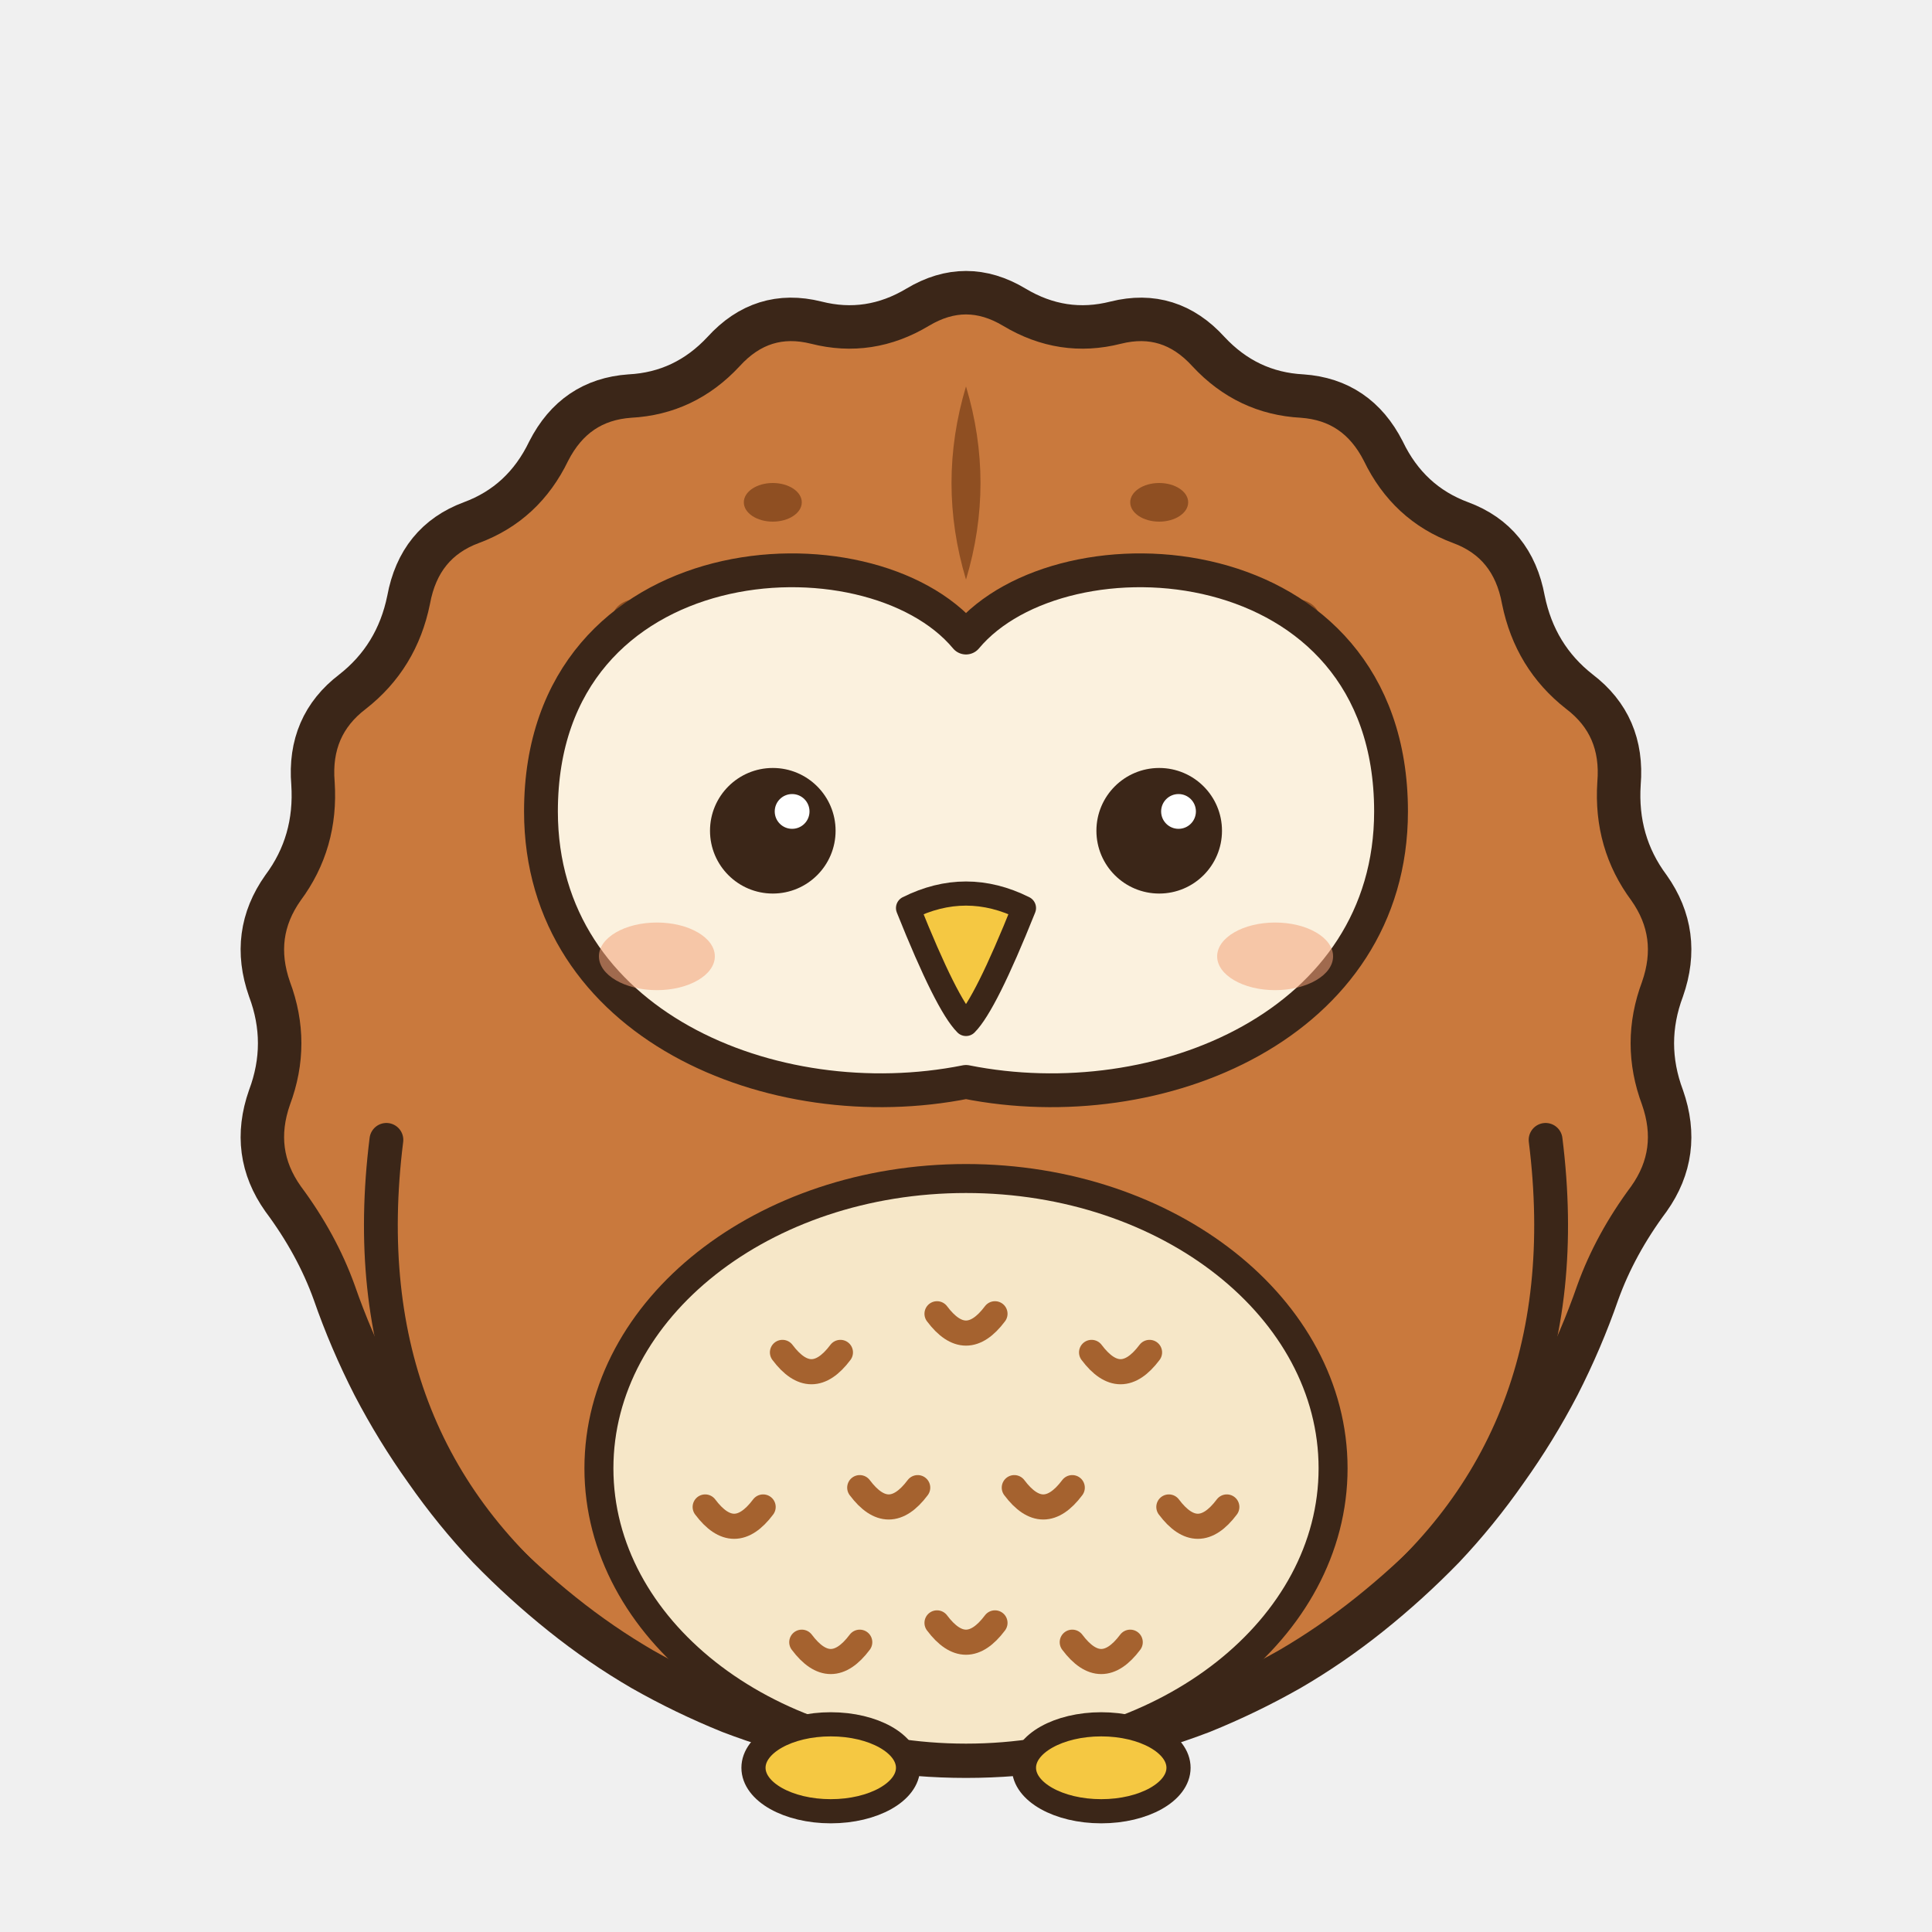
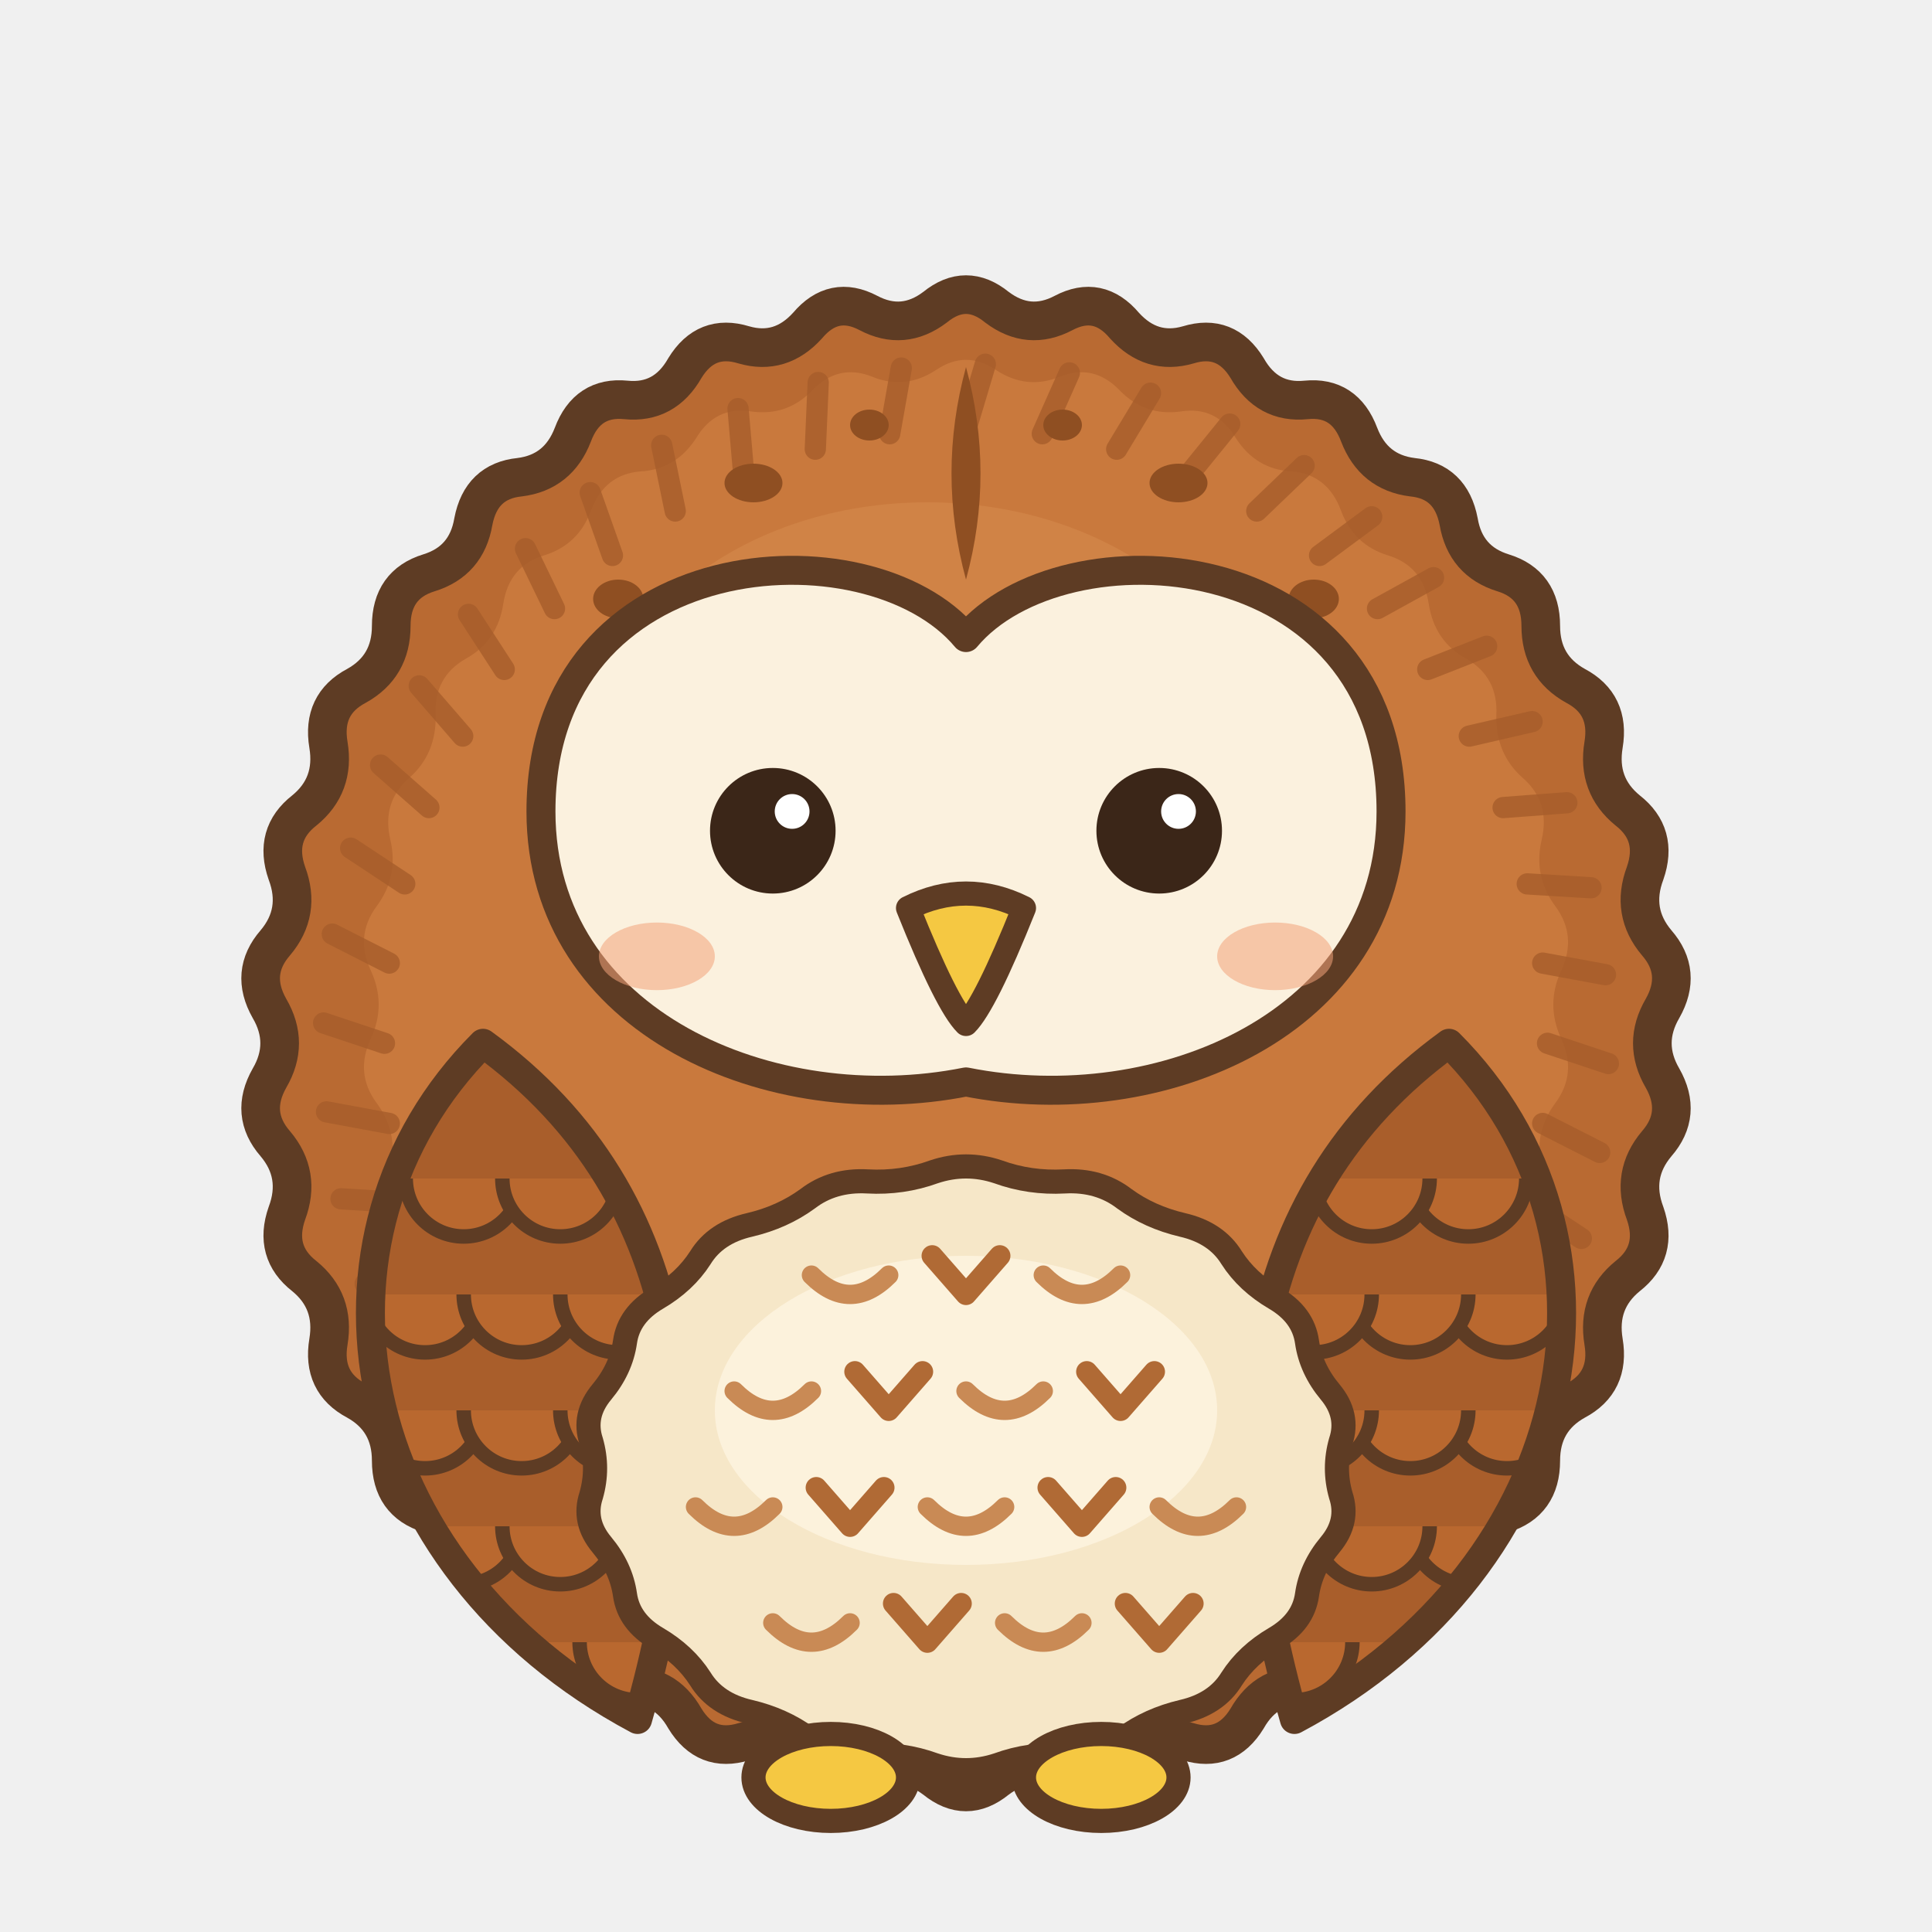
<svg xmlns="http://www.w3.org/2000/svg" viewBox="0 0 200 200">
-   <path d="M172.1 113.6 Q174.1 119.3 170.7 124.1 Q167.2 128.8 165.4 133.8 Q163.7 138.7 161.3 143.4 Q158.9 148.0 155.9 152.2 Q152.9 156.5 149.4 160.2 Q145.8 163.9 141.8 167.1 Q137.8 170.3 133.5 172.8 Q129.1 175.3 124.4 177.2 Q119.7 179.0 114.8 180.1 Q110.0 181.2 105.0 181.6 Q100.0 182.0 95.0 181.6 Q90.0 181.2 85.2 180.1 Q80.3 179.0 75.6 177.2 Q70.9 175.3 66.5 172.8 Q62.2 170.3 58.2 167.1 Q54.2 163.9 50.6 160.2 Q47.1 156.5 44.1 152.2 Q41.1 148.0 38.7 143.4 Q36.3 138.7 34.6 133.8 Q32.8 128.8 29.3 124.1 Q25.9 119.3 27.9 113.6 Q30.0 108.0 27.9 102.4 Q25.9 96.7 29.3 91.9 Q32.8 87.2 32.4 81.1 Q31.9 75.1 36.5 71.6 Q41.1 68.0 42.3 62.1 Q43.4 56.1 48.8 54.1 Q54.2 52.1 56.8 46.7 Q59.5 41.4 65.2 41.0 Q70.9 40.7 74.9 36.4 Q78.9 32.0 84.5 33.4 Q90.0 34.8 95.0 31.8 Q100.0 28.8 105.0 31.8 Q110.0 34.8 115.5 33.4 Q121.1 32.0 125.1 36.4 Q129.1 40.7 134.8 41.0 Q140.5 41.4 143.2 46.7 Q145.8 52.1 151.2 54.1 Q156.6 56.1 157.7 62.1 Q158.9 68.0 163.5 71.6 Q168.1 75.1 167.6 81.1 Q167.2 87.2 170.7 91.9 Q174.1 96.7 172.1 102.4 Q170.0 108.0 172.1 113.6 Z" fill="#c9793d" stroke="#3b2618" stroke-width="4.5" stroke-linejoin="round" />
+   <path d="M172.1 111.6 Q174.2 115.3 171.5 118.4 Q168.8 121.6 170.3 125.6 Q171.7 129.6 168.5 132.1 Q165.3 134.7 166.0 138.9 Q166.7 143.1 163.1 145.0 Q159.5 147.0 159.5 151.2 Q159.5 155.5 155.6 156.7 Q151.7 157.9 151.0 162.0 Q150.2 166.2 146.2 166.6 Q142.2 167.1 140.7 171.0 Q139.2 175.0 135.2 174.6 Q131.2 174.2 129.1 177.9 Q126.9 181.5 123.0 180.3 Q119.2 179.2 116.4 182.3 Q113.7 185.5 110.1 183.6 Q106.5 181.7 103.2 184.2 Q100.0 186.8 96.8 184.2 Q93.5 181.7 89.9 183.6 Q86.3 185.5 83.6 182.3 Q80.8 179.2 77.0 180.3 Q73.1 181.5 70.9 177.9 Q68.8 174.2 64.8 174.6 Q60.8 175.0 59.3 171.0 Q57.8 167.1 53.8 166.6 Q49.8 166.2 49.0 162.0 Q48.3 157.9 44.4 156.7 Q40.5 155.5 40.5 151.2 Q40.5 147.0 36.9 145.0 Q33.3 143.1 34.0 138.9 Q34.7 134.7 31.5 132.1 Q28.3 129.6 29.7 125.6 Q31.2 121.6 28.5 118.4 Q25.8 115.3 27.9 111.6 Q30.0 108.0 27.9 104.4 Q25.8 100.7 28.5 97.6 Q31.2 94.4 29.7 90.4 Q28.3 86.4 31.5 83.9 Q34.7 81.3 34.0 77.1 Q33.3 72.9 36.9 71.0 Q40.5 69.0 40.5 64.8 Q40.5 60.5 44.4 59.3 Q48.3 58.1 49.0 54.0 Q49.8 49.8 53.8 49.4 Q57.8 48.9 59.3 45.0 Q60.8 41.0 64.8 41.4 Q68.8 41.8 70.9 38.1 Q73.1 34.5 77.0 35.7 Q80.8 36.8 83.6 33.7 Q86.3 30.5 89.9 32.4 Q93.5 34.3 96.8 31.8 Q100.0 29.2 103.2 31.8 Q106.5 34.3 110.1 32.4 Q113.7 30.5 116.4 33.7 Q119.2 36.8 123.0 35.7 Q126.9 34.5 129.1 38.1 Q131.2 41.8 135.2 41.4 Q139.2 41.0 140.7 45.0 Q142.2 48.9 146.2 49.4 Q150.2 49.8 151.0 54.0 Q151.7 58.1 155.6 59.3 Q159.5 60.5 159.5 64.8 Q159.5 69.0 163.1 71.0 Q166.7 72.9 166.0 77.1 Q165.3 81.3 168.5 83.9 Q171.7 86.4 170.3 90.4 Q168.8 94.4 171.5 97.6 Q174.2 100.7 172.1 104.4 Q170.0 108.0 172.1 111.6 Z" fill="#b96a32" stroke="#5e3c24" stroke-width="4" stroke-linejoin="round" />
+   <path d="M161.6 107.5 Q163.3 111.1 161.0 114.2 Q158.7 117.3 159.6 121.1 Q160.5 125.0 157.6 127.5 Q154.8 130.0 154.9 134.0 Q155.1 137.9 151.8 139.8 Q148.5 141.6 147.9 145.5 Q147.3 149.4 143.7 150.5 Q140.1 151.6 138.8 155.2 Q137.4 158.9 133.7 159.2 Q130.0 159.4 127.9 162.7 Q125.9 166.0 122.2 165.4 Q118.5 164.9 115.9 167.6 Q113.2 170.4 109.7 169.0 Q106.3 167.6 103.1 169.7 Q100.0 171.8 96.9 169.7 Q93.7 167.6 90.3 169.0 Q86.8 170.4 84.1 167.6 Q81.5 164.9 77.8 165.4 Q74.1 166.0 72.1 162.7 Q70.0 159.4 66.3 159.2 Q62.6 158.9 61.2 155.2 Q59.9 151.6 56.3 150.5 Q52.7 149.4 52.1 145.5 Q51.5 141.6 48.2 139.8 Q44.9 137.9 45.1 134.0 Q45.2 130.0 42.4 127.5 Q39.5 125.0 40.4 121.1 Q41.3 117.3 39.0 114.2 Q36.7 111.1 38.4 107.5 Q40.0 104.0 38.4 100.5 Q36.7 96.9 39.0 93.8 Q41.3 90.7 40.4 86.9 Q39.5 83.0 42.4 80.5 Q45.2 78.0 45.1 74.0 Q44.9 70.1 48.2 68.2 Q51.5 66.4 52.1 62.5 Q52.7 58.6 56.3 57.5 Q59.9 56.4 61.2 52.8 Q62.6 49.1 66.3 48.8 Q70.0 48.6 72.1 45.3 Q74.1 42.0 77.8 42.6 Q81.5 43.1 84.1 40.4 Q86.8 37.6 90.3 39.0 Q93.7 40.4 96.9 38.3 Q100.0 36.2 103.1 38.3 Q106.3 40.4 109.7 39.0 Q113.2 37.6 115.9 40.4 Q118.5 43.1 122.2 42.6 Q125.9 42.0 127.9 45.3 Q130.0 48.6 133.7 48.8 Q137.4 49.1 138.8 52.8 Q140.1 56.4 143.7 57.5 Q147.3 58.6 147.9 62.5 Q148.5 66.4 151.8 68.2 Q155.1 70.1 154.9 74.0 Q154.8 78.0 157.6 80.5 Q160.5 83.0 159.6 86.9 Q158.7 90.7 161.0 93.8 Q163.3 96.9 161.6 100.5 Q160.0 104.0 161.6 107.5 Z" fill="#c9793d" />
+   <ellipse cx="96" cy="78" rx="34" ry="26" fill="#d68b4d" opacity=".55" />
+   <path d="M160.2 108.0 L166.5 110.1" stroke="#a65d2a" stroke-width="2.2" stroke-linecap="round" opacity=".8" />
+   <path d="M159.7 116.3 L165.6 119.3" stroke="#a65d2a" stroke-width="2.2" stroke-linecap="round" opacity=".8" />
+   <path d="M158.1 124.5 L163.7 128.2" stroke="#a65d2a" stroke-width="2.2" stroke-linecap="round" opacity=".8" />
+   <path d="M155.6 132.4 L160.6 136.8" stroke="#a65d2a" stroke-width="2.2" stroke-linecap="round" opacity=".8" />
+   <path d="M152.1 139.8 L156.6 145.0" stroke="#a65d2a" stroke-width="2.2" stroke-linecap="round" opacity=".8" />
+   <path d="M47.9 139.8 L41.4 141.3" stroke="#a65d2a" stroke-width="2.2" stroke-linecap="round" opacity=".8" />
+   <path d="M44.4 132.4 L37.8 132.9" stroke="#a65d2a" stroke-width="2.2" stroke-linecap="round" opacity=".8" />
+   <path d="M41.9 124.5 L35.3 124.1" stroke="#a65d2a" stroke-width="2.2" stroke-linecap="round" opacity=".8" />
+   <path d="M40.3 116.3 L33.8 115.1" stroke="#a65d2a" stroke-width="2.2" stroke-linecap="round" opacity=".8" />
+   <path d="M39.8 108.0 L33.5 105.9" stroke="#a65d2a" stroke-width="2.2" stroke-linecap="round" opacity=".8" />
+   <path d="M40.3 99.7 L34.4 96.7" stroke="#a65d2a" stroke-width="2.2" stroke-linecap="round" opacity=".8" />
+   <path d="M41.9 91.5 L36.3 87.8" stroke="#a65d2a" stroke-width="2.2" stroke-linecap="round" opacity=".8" />
+   <path d="M44.4 83.6 L39.4 79.2" stroke="#a65d2a" stroke-width="2.2" stroke-linecap="round" opacity=".8" />
+   <path d="M47.9 76.2 L43.4 71.0" stroke="#a65d2a" stroke-width="2.2" stroke-linecap="round" opacity=".8" />
+   <path d="M52.2 69.3 L48.5 63.6" stroke="#a65d2a" stroke-width="2.2" stroke-linecap="round" opacity=".8" />
+   <path d="M57.4 63.0 L54.4 56.8" stroke="#a65d2a" stroke-width="2.2" stroke-linecap="round" opacity=".8" />
+   <path d="M63.4 57.5 L61.1 51.0" stroke="#a65d2a" stroke-width="2.2" stroke-linecap="round" opacity=".8" />
+   <path d="M69.9 52.9 L68.5 46.1" stroke="#a65d2a" stroke-width="2.2" stroke-linecap="round" opacity=".8" />
+   <path d="M77.0 49.2 L76.4 42.3" stroke="#a65d2a" stroke-width="2.2" stroke-linecap="round" opacity=".8" />
+   <path d="M84.4 46.5 L84.7 39.6" stroke="#a65d2a" stroke-width="2.2" stroke-linecap="round" opacity=".8" />
+   <path d="M92.1 44.9 L93.3 38.1" stroke="#a65d2a" stroke-width="2.2" stroke-linecap="round" opacity=".8" />
+   <path d="M100.0 44.4 L102.0 37.7" stroke="#a65d2a" stroke-width="2.2" stroke-linecap="round" opacity=".8" />
+   <path d="M107.9 44.9 L110.7 38.6" stroke="#a65d2a" stroke-width="2.2" stroke-linecap="round" opacity=".8" />
+   <path d="M115.6 46.5 L119.1 40.7" stroke="#a65d2a" stroke-width="2.2" stroke-linecap="round" opacity=".8" />
+   <path d="M123.0 49.2 L127.3 43.9" stroke="#a65d2a" stroke-width="2.2" stroke-linecap="round" opacity=".8" />
+   <path d="M130.1 52.9 L135.0 48.2" stroke="#a65d2a" stroke-width="2.2" stroke-linecap="round" opacity=".8" />
+   <path d="M136.6 57.5 L142.0 53.5" stroke="#a65d2a" stroke-width="2.2" stroke-linecap="round" opacity=".8" />
+   <path d="M142.6 63.0 L148.4 59.8" stroke="#a65d2a" stroke-width="2.2" stroke-linecap="round" opacity=".8" />
+   <path d="M147.8 69.3 L153.9 66.9" stroke="#a65d2a" stroke-width="2.2" stroke-linecap="round" opacity=".8" />
+   <path d="M152.1 76.2 L158.6 74.7" stroke="#a65d2a" stroke-width="2.2" stroke-linecap="round" opacity=".8" />
+   <path d="M155.6 83.6 L162.2 83.1" stroke="#a65d2a" stroke-width="2.2" stroke-linecap="round" opacity=".8" />
+   <path d="M158.1 91.5 L164.7 91.9" stroke="#a65d2a" stroke-width="2.2" stroke-linecap="round" opacity=".8" />
+   <path d="M159.7 99.7 L166.2 100.9" stroke="#a65d2a" stroke-width="2.2" stroke-linecap="round" opacity=".8" />
  <g fill="#8f4f22">
-     <ellipse cx="80" cy="52" rx="3" ry="2" />
-     <ellipse cx="120" cy="52" rx="3" ry="2" />
-     <ellipse cx="66" cy="64" rx="2.6" ry="2" />
-     <ellipse cx="134" cy="64" rx="2.6" ry="2" />
+     <ellipse cx="78" cy="50" rx="3" ry="2" />
+     <ellipse cx="122" cy="50" rx="3" ry="2" />
+     <ellipse cx="64" cy="62" rx="2.6" ry="2" />
+     <ellipse cx="136" cy="62" rx="2.6" ry="2" />
+     <ellipse cx="90" cy="44" rx="2" ry="1.6" />
+     <ellipse cx="110" cy="44" rx="2" ry="1.6" />
  </g>
-   <path d="M100 40 Q97 50 100 60 Q103 50 100 40z" fill="#8f4f22" />
-   <path d="M40 118 Q36 150 60 168" fill="none" stroke="#3b2618" stroke-width="3.5" stroke-linecap="round" />
-   <path d="M160 118 Q164 150 140 168" fill="none" stroke="#3b2618" stroke-width="3.5" stroke-linecap="round" />
-   <ellipse cx="100" cy="152" rx="38" ry="30" fill="#f6e7c8" stroke="#3b2618" stroke-width="3.0" />
-   <path d="M81 140 q3 4 6 0" stroke="#a5622f" stroke-width="2.6" fill="none" stroke-linecap="round" />
-   <path d="M97 136 q3 4 6 0" stroke="#a5622f" stroke-width="2.6" fill="none" stroke-linecap="round" />
-   <path d="M113 140 q3 4 6 0" stroke="#a5622f" stroke-width="2.6" fill="none" stroke-linecap="round" />
-   <path d="M73 156 q3 4 6 0" stroke="#a5622f" stroke-width="2.6" fill="none" stroke-linecap="round" />
-   <path d="M89 154 q3 4 6 0" stroke="#a5622f" stroke-width="2.6" fill="none" stroke-linecap="round" />
-   <path d="M105 154 q3 4 6 0" stroke="#a5622f" stroke-width="2.6" fill="none" stroke-linecap="round" />
-   <path d="M121 156 q3 4 6 0" stroke="#a5622f" stroke-width="2.6" fill="none" stroke-linecap="round" />
-   <path d="M83 170 q3 4 6 0" stroke="#a5622f" stroke-width="2.6" fill="none" stroke-linecap="round" />
-   <path d="M97 168 q3 4 6 0" stroke="#a5622f" stroke-width="2.6" fill="none" stroke-linecap="round" />
-   <path d="M111 170 q3 4 6 0" stroke="#a5622f" stroke-width="2.6" fill="none" stroke-linecap="round" />
-   <path d="M100 66 C90 54 56 56 56 84 C56 106 80 116 100 112 C120 116 144 106 144 84 C144 56 110 54 100 66z" fill="#fbf1de" stroke="#3b2618" stroke-width="3.5" stroke-linejoin="round" />
+   <path d="M100 38 Q97 49 100 60 Q103 49 100 38z" fill="#8f4f22" />
+   <clipPath id="wL">
+     <path d="M50 108 C30 128 36 162 66 178 C74 150 72 124 50 108Z" />
+   </clipPath>
+   <path d="M50 108 C30 128 36 162 66 178 C74 150 72 124 50 108Z" fill="#a95e2b" />
+   <g clip-path="url(#wL)">
+     <path d="M42.0 122 a6 6 0 0 0 12 0" fill="#b9682f" stroke="#5e3c24" stroke-width="1.5" />
+     <path d="M52.0 122 a6 6 0 0 0 12 0" fill="#b9682f" stroke="#5e3c24" stroke-width="1.5" />
+     <path d="M38.0 134 a6 6 0 0 0 12 0" fill="#b9682f" stroke="#5e3c24" stroke-width="1.5" />
+     <path d="M48.0 134 a6 6 0 0 0 12 0" fill="#b9682f" stroke="#5e3c24" stroke-width="1.5" />
+     <path d="M58.0 134 a6 6 0 0 0 12 0" fill="#b9682f" stroke="#5e3c24" stroke-width="1.5" />
+     <path d="M38.0 146 a6 6 0 0 0 12 0" fill="#b9682f" stroke="#5e3c24" stroke-width="1.5" />
+     <path d="M48.0 146 a6 6 0 0 0 12 0" fill="#b9682f" stroke="#5e3c24" stroke-width="1.5" />
+     <path d="M58.0 146 a6 6 0 0 0 12 0" fill="#b9682f" stroke="#5e3c24" stroke-width="1.5" />
+     <path d="M42.0 158 a6 6 0 0 0 12 0" fill="#b9682f" stroke="#5e3c24" stroke-width="1.5" />
+     <path d="M52.0 158 a6 6 0 0 0 12 0" fill="#b9682f" stroke="#5e3c24" stroke-width="1.5" />
+     <path d="M62.0 158 a6 6 0 0 0 12 0" fill="#b9682f" stroke="#5e3c24" stroke-width="1.5" />
+     <path d="M50.0 170 a6 6 0 0 0 12 0" fill="#b9682f" stroke="#5e3c24" stroke-width="1.5" />
+     <path d="M60.0 170 a6 6 0 0 0 12 0" fill="#b9682f" stroke="#5e3c24" stroke-width="1.5" />
+   </g>
+   <path d="M50 108 C30 128 36 162 66 178 C74 150 72 124 50 108Z" fill="none" stroke="#5e3c24" stroke-width="3" stroke-linejoin="round" />
+   <clipPath id="wR">
+     <path d="M150 108 C170 128 164 162 134 178 C126 150 128 124 150 108Z" />
+   </clipPath>
+   <path d="M150 108 C170 128 164 162 134 178 C126 150 128 124 150 108Z" fill="#a95e2b" />
+   <g clip-path="url(#wR)">
+     <path d="M146.0 122 a6 6 0 0 0 12 0" fill="#b9682f" stroke="#5e3c24" stroke-width="1.5" />
+     <path d="M136.0 122 a6 6 0 0 0 12 0" fill="#b9682f" stroke="#5e3c24" stroke-width="1.5" />
+     <path d="M150.0 134 a6 6 0 0 0 12 0" fill="#b9682f" stroke="#5e3c24" stroke-width="1.5" />
+     <path d="M140.0 134 a6 6 0 0 0 12 0" fill="#b9682f" stroke="#5e3c24" stroke-width="1.5" />
+     <path d="M130.0 134 a6 6 0 0 0 12 0" fill="#b9682f" stroke="#5e3c24" stroke-width="1.5" />
+     <path d="M150.0 146 a6 6 0 0 0 12 0" fill="#b9682f" stroke="#5e3c24" stroke-width="1.5" />
+     <path d="M140.0 146 a6 6 0 0 0 12 0" fill="#b9682f" stroke="#5e3c24" stroke-width="1.5" />
+     <path d="M130.0 146 a6 6 0 0 0 12 0" fill="#b9682f" stroke="#5e3c24" stroke-width="1.5" />
+     <path d="M146.0 158 a6 6 0 0 0 12 0" fill="#b9682f" stroke="#5e3c24" stroke-width="1.5" />
+     <path d="M136.0 158 a6 6 0 0 0 12 0" fill="#b9682f" stroke="#5e3c24" stroke-width="1.5" />
+     <path d="M126.0 158 a6 6 0 0 0 12 0" fill="#b9682f" stroke="#5e3c24" stroke-width="1.5" />
+     <path d="M138.0 170 a6 6 0 0 0 12 0" fill="#b9682f" stroke="#5e3c24" stroke-width="1.5" />
+     <path d="M128.0 170 a6 6 0 0 0 12 0" fill="#b9682f" stroke="#5e3c24" stroke-width="1.5" />
+   </g>
+   <path d="M150 108 C170 128 164 162 134 178 C126 150 128 124 150 108Z" fill="none" stroke="#5e3c24" stroke-width="3" stroke-linejoin="round" />
+   <path d="M138.8 154.8 Q139.7 157.5 137.7 159.9 Q135.7 162.3 135.3 165.1 Q134.9 167.9 132.0 169.6 Q129.1 171.3 127.5 173.8 Q125.9 176.4 122.4 177.2 Q119.0 178.0 116.4 179.9 Q113.8 181.9 110.2 181.7 Q106.6 181.5 103.3 182.7 Q100.0 183.8 96.7 182.7 Q93.4 181.5 89.8 181.7 Q86.2 181.9 83.6 179.9 Q81.0 178.0 77.6 177.2 Q74.1 176.4 72.5 173.8 Q70.9 171.3 68.0 169.6 Q65.1 167.9 64.7 165.1 Q64.3 162.3 62.3 159.9 Q60.3 157.5 61.2 154.8 Q62.0 152.0 61.2 149.2 Q60.3 146.5 62.3 144.1 Q64.3 141.7 64.7 138.9 Q65.1 136.1 68.0 134.4 Q70.9 132.7 72.5 130.2 Q74.1 127.6 77.6 126.8 Q81.0 126.0 83.6 124.1 Q86.2 122.1 89.8 122.3 Q93.4 122.5 96.7 121.3 Q100.0 120.2 103.3 121.3 Q106.6 122.5 110.2 122.3 Q113.8 122.1 116.4 124.1 Q119.0 126.0 122.4 126.8 Q125.9 127.6 127.5 130.2 Q129.1 132.7 132.0 134.4 Q134.9 136.1 135.3 138.9 Q135.7 141.7 137.7 144.1 Q139.7 146.5 138.8 149.2 Q138.0 152.0 138.8 154.8 Z" fill="#f6e7c8" stroke="#5e3c24" stroke-width="2.5" stroke-linejoin="round" />
+   <ellipse cx="100" cy="146" rx="26" ry="16" fill="#fff6e4" opacity=".7" />
+   <path d="M84 132 q4 4 8 0" stroke="#c98a55" stroke-width="2" fill="none" stroke-linecap="round" />
+   <path d="M96.5 130 L100 134 L103.5 130" stroke="#b06a35" stroke-width="2.2" fill="none" stroke-linecap="round" stroke-linejoin="round" />
+   <path d="M108 132 q4 4 8 0" stroke="#c98a55" stroke-width="2" fill="none" stroke-linecap="round" />
+   <path d="M76 144 q4 4 8 0" stroke="#c98a55" stroke-width="2" fill="none" stroke-linecap="round" />
+   <path d="M88.5 142 L92 146 L95.5 142" stroke="#b06a35" stroke-width="2.2" fill="none" stroke-linecap="round" stroke-linejoin="round" />
+   <path d="M100 144 q4 4 8 0" stroke="#c98a55" stroke-width="2" fill="none" stroke-linecap="round" />
+   <path d="M112.5 142 L116 146 L119.5 142" stroke="#b06a35" stroke-width="2.2" fill="none" stroke-linecap="round" stroke-linejoin="round" />
+   <path d="M72 156 q4 4 8 0" stroke="#c98a55" stroke-width="2" fill="none" stroke-linecap="round" />
+   <path d="M84.5 154 L88 158 L91.5 154" stroke="#b06a35" stroke-width="2.2" fill="none" stroke-linecap="round" stroke-linejoin="round" />
+   <path d="M96 156 q4 4 8 0" stroke="#c98a55" stroke-width="2" fill="none" stroke-linecap="round" />
+   <path d="M108.5 154 L112 158 L115.5 154" stroke="#b06a35" stroke-width="2.2" fill="none" stroke-linecap="round" stroke-linejoin="round" />
+   <path d="M120 156 q4 4 8 0" stroke="#c98a55" stroke-width="2" fill="none" stroke-linecap="round" />
+   <path d="M80 168 q4 4 8 0" stroke="#c98a55" stroke-width="2" fill="none" stroke-linecap="round" />
+   <path d="M92.5 166 L96 170 L99.5 166" stroke="#b06a35" stroke-width="2.2" fill="none" stroke-linecap="round" stroke-linejoin="round" />
+   <path d="M104 168 q4 4 8 0" stroke="#c98a55" stroke-width="2" fill="none" stroke-linecap="round" />
+   <path d="M116.5 166 L120 170 L123.5 166" stroke="#b06a35" stroke-width="2.2" fill="none" stroke-linecap="round" stroke-linejoin="round" />
+   <path d="M100 66 C90 54 56 56 56 84 C56 106 80 116 100 112 C120 116 144 106 144 84 C144 56 110 54 100 66z" fill="#fbf1de" stroke="#5e3c24" stroke-width="3" stroke-linejoin="round" />
  <circle cx="80" cy="86" r="6.5" fill="#3b2618" />
  <circle cx="120" cy="86" r="6.5" fill="#3b2618" />
  <circle cx="82" cy="84" r="1.8" fill="#fff" />
  <circle cx="122" cy="84" r="1.8" fill="#fff" />
  <ellipse cx="68" cy="99" rx="6" ry="3.5" fill="#f2a27a" opacity=".55" />
  <ellipse cx="132" cy="99" rx="6" ry="3.5" fill="#f2a27a" opacity=".55" />
-   <path d="M94 94 Q100 91 106 94 Q102 104 100 106 Q98 104 94 94z" fill="#f5c842" stroke="#3b2618" stroke-width="2.5" stroke-linejoin="round" />
-   <g fill="#f5c842" stroke="#3b2618" stroke-width="2.5">
-     <ellipse cx="86" cy="183" rx="8" ry="4.5" />
-     <ellipse cx="114" cy="183" rx="8" ry="4.5" />
+   <path d="M94 94 Q100 91 106 94 Q102 104 100 106 Q98 104 94 94z" fill="#f5c842" stroke="#5e3c24" stroke-width="2.5" stroke-linejoin="round" />
+   <g fill="#f5c842" stroke="#5e3c24" stroke-width="2.5">
+     <ellipse cx="86" cy="184" rx="8" ry="4.5" />
+     <ellipse cx="114" cy="184" rx="8" ry="4.5" />
  </g>
</svg>
